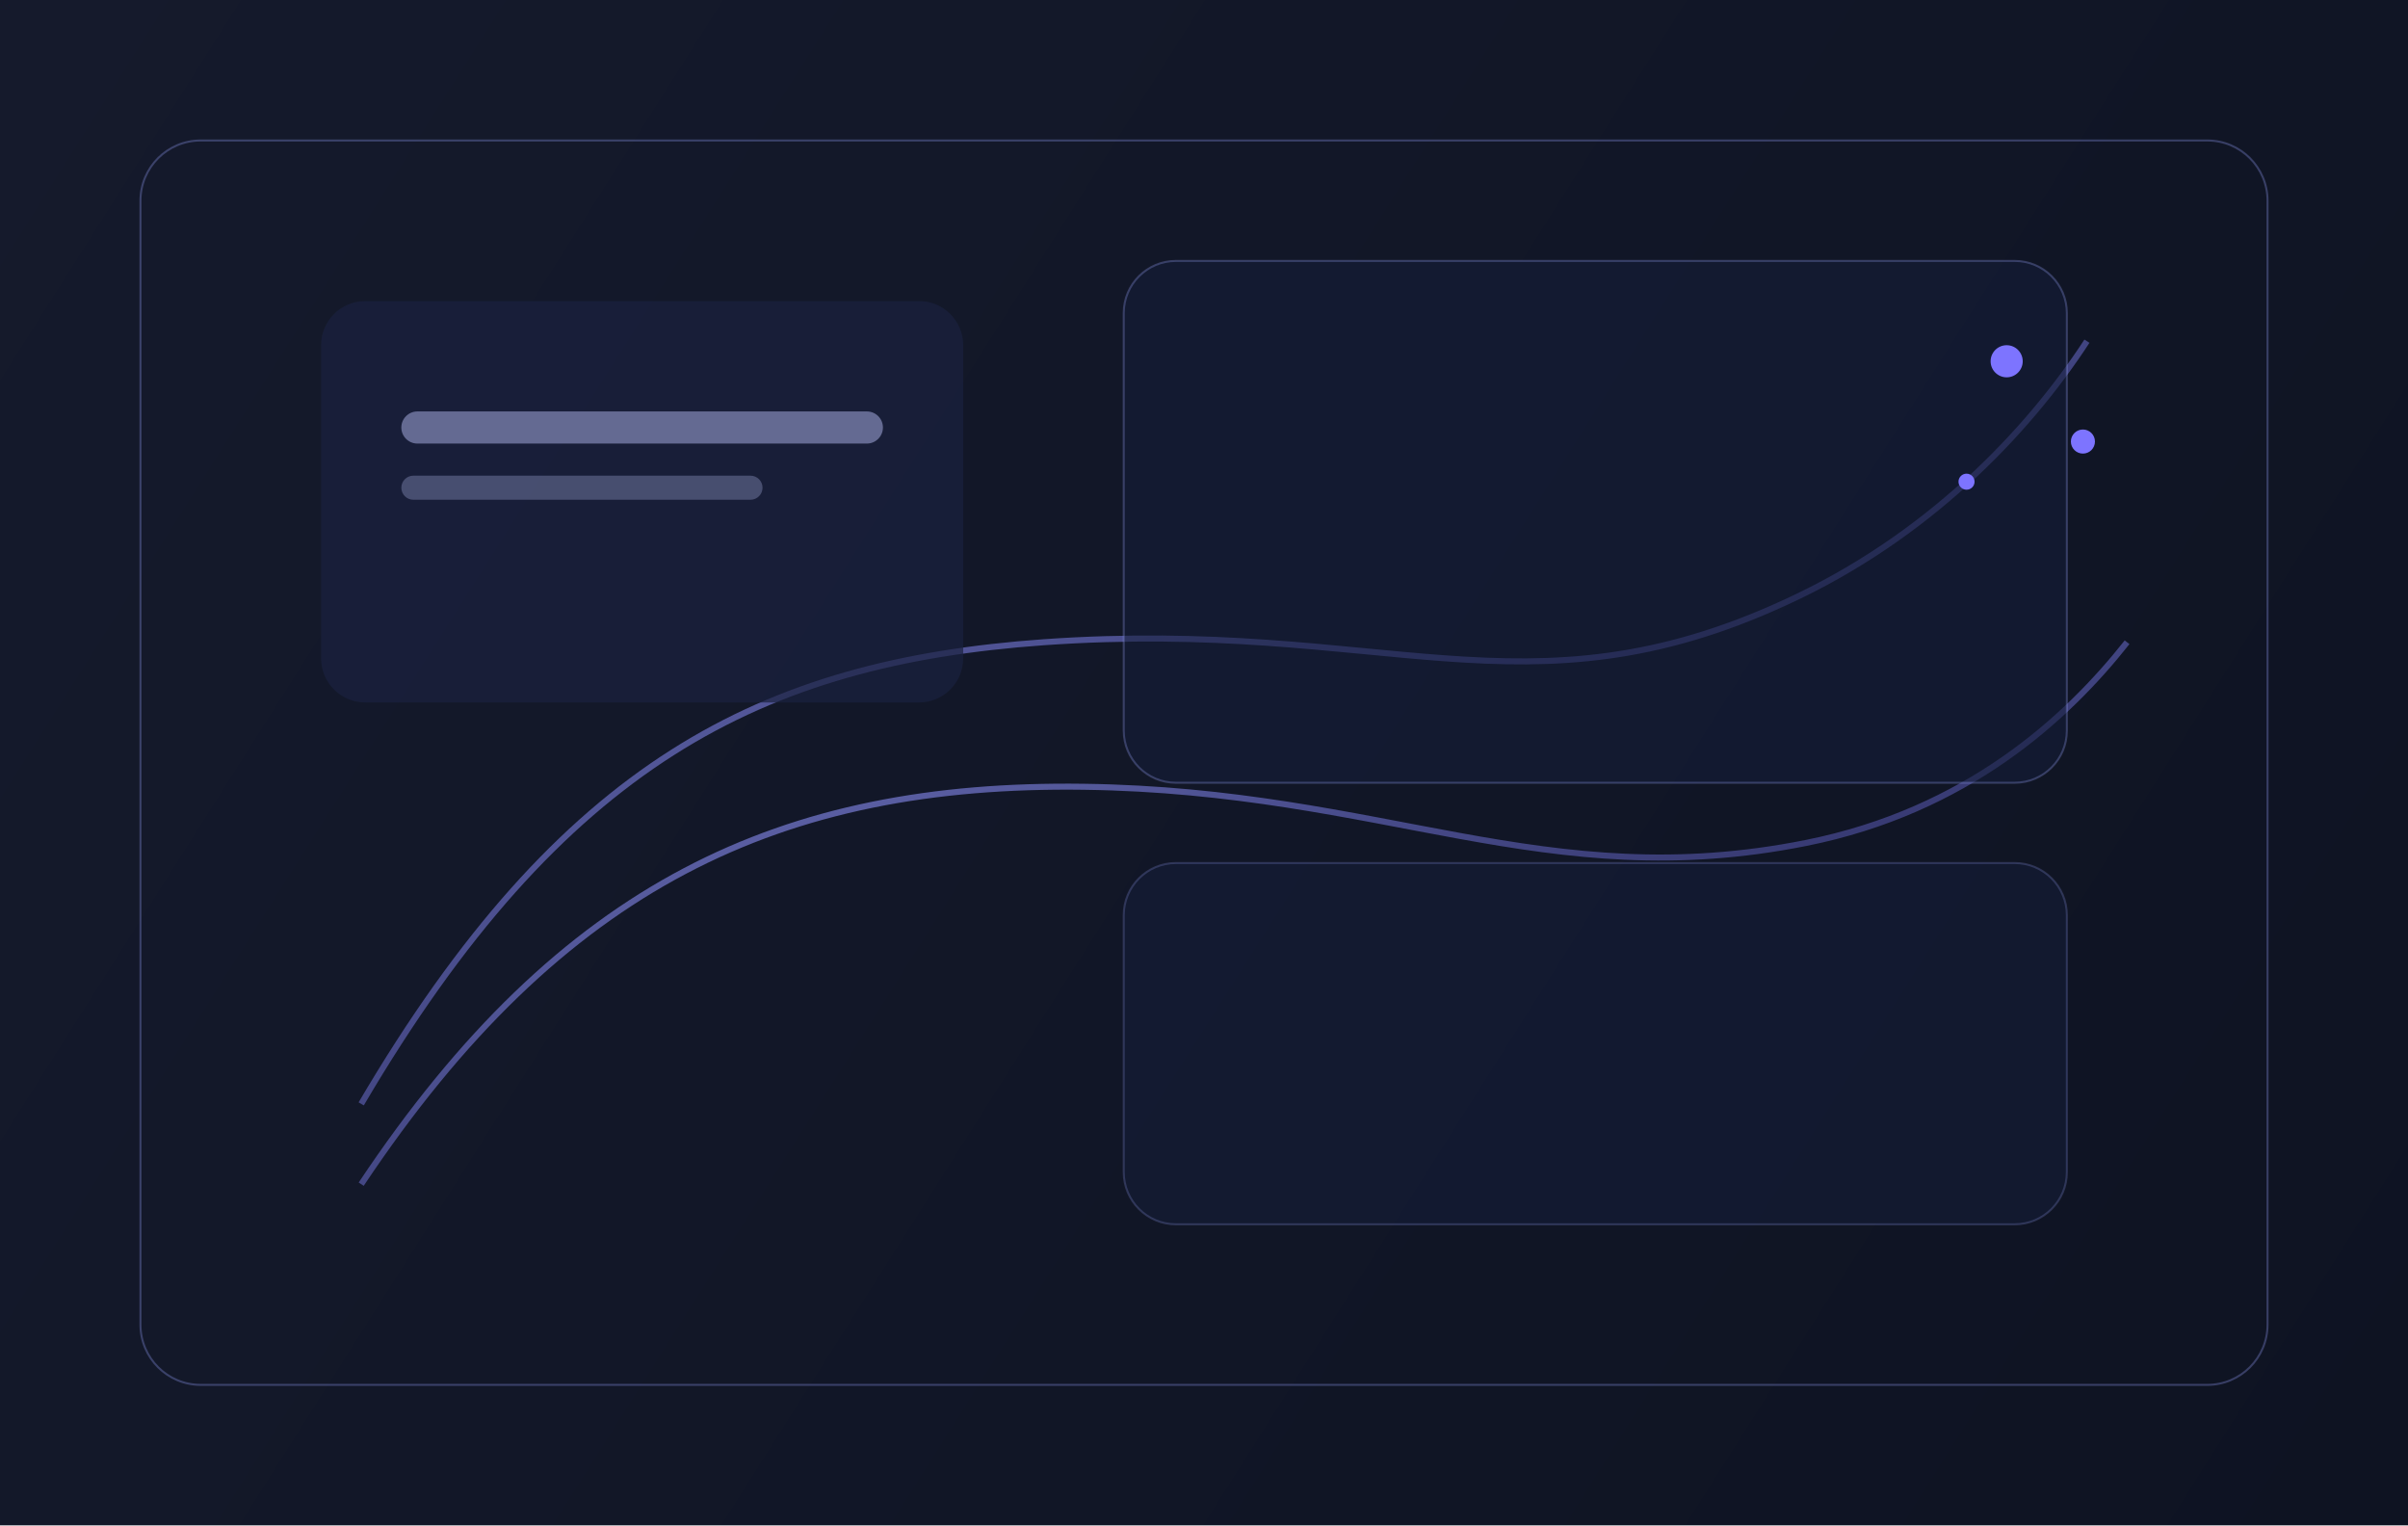
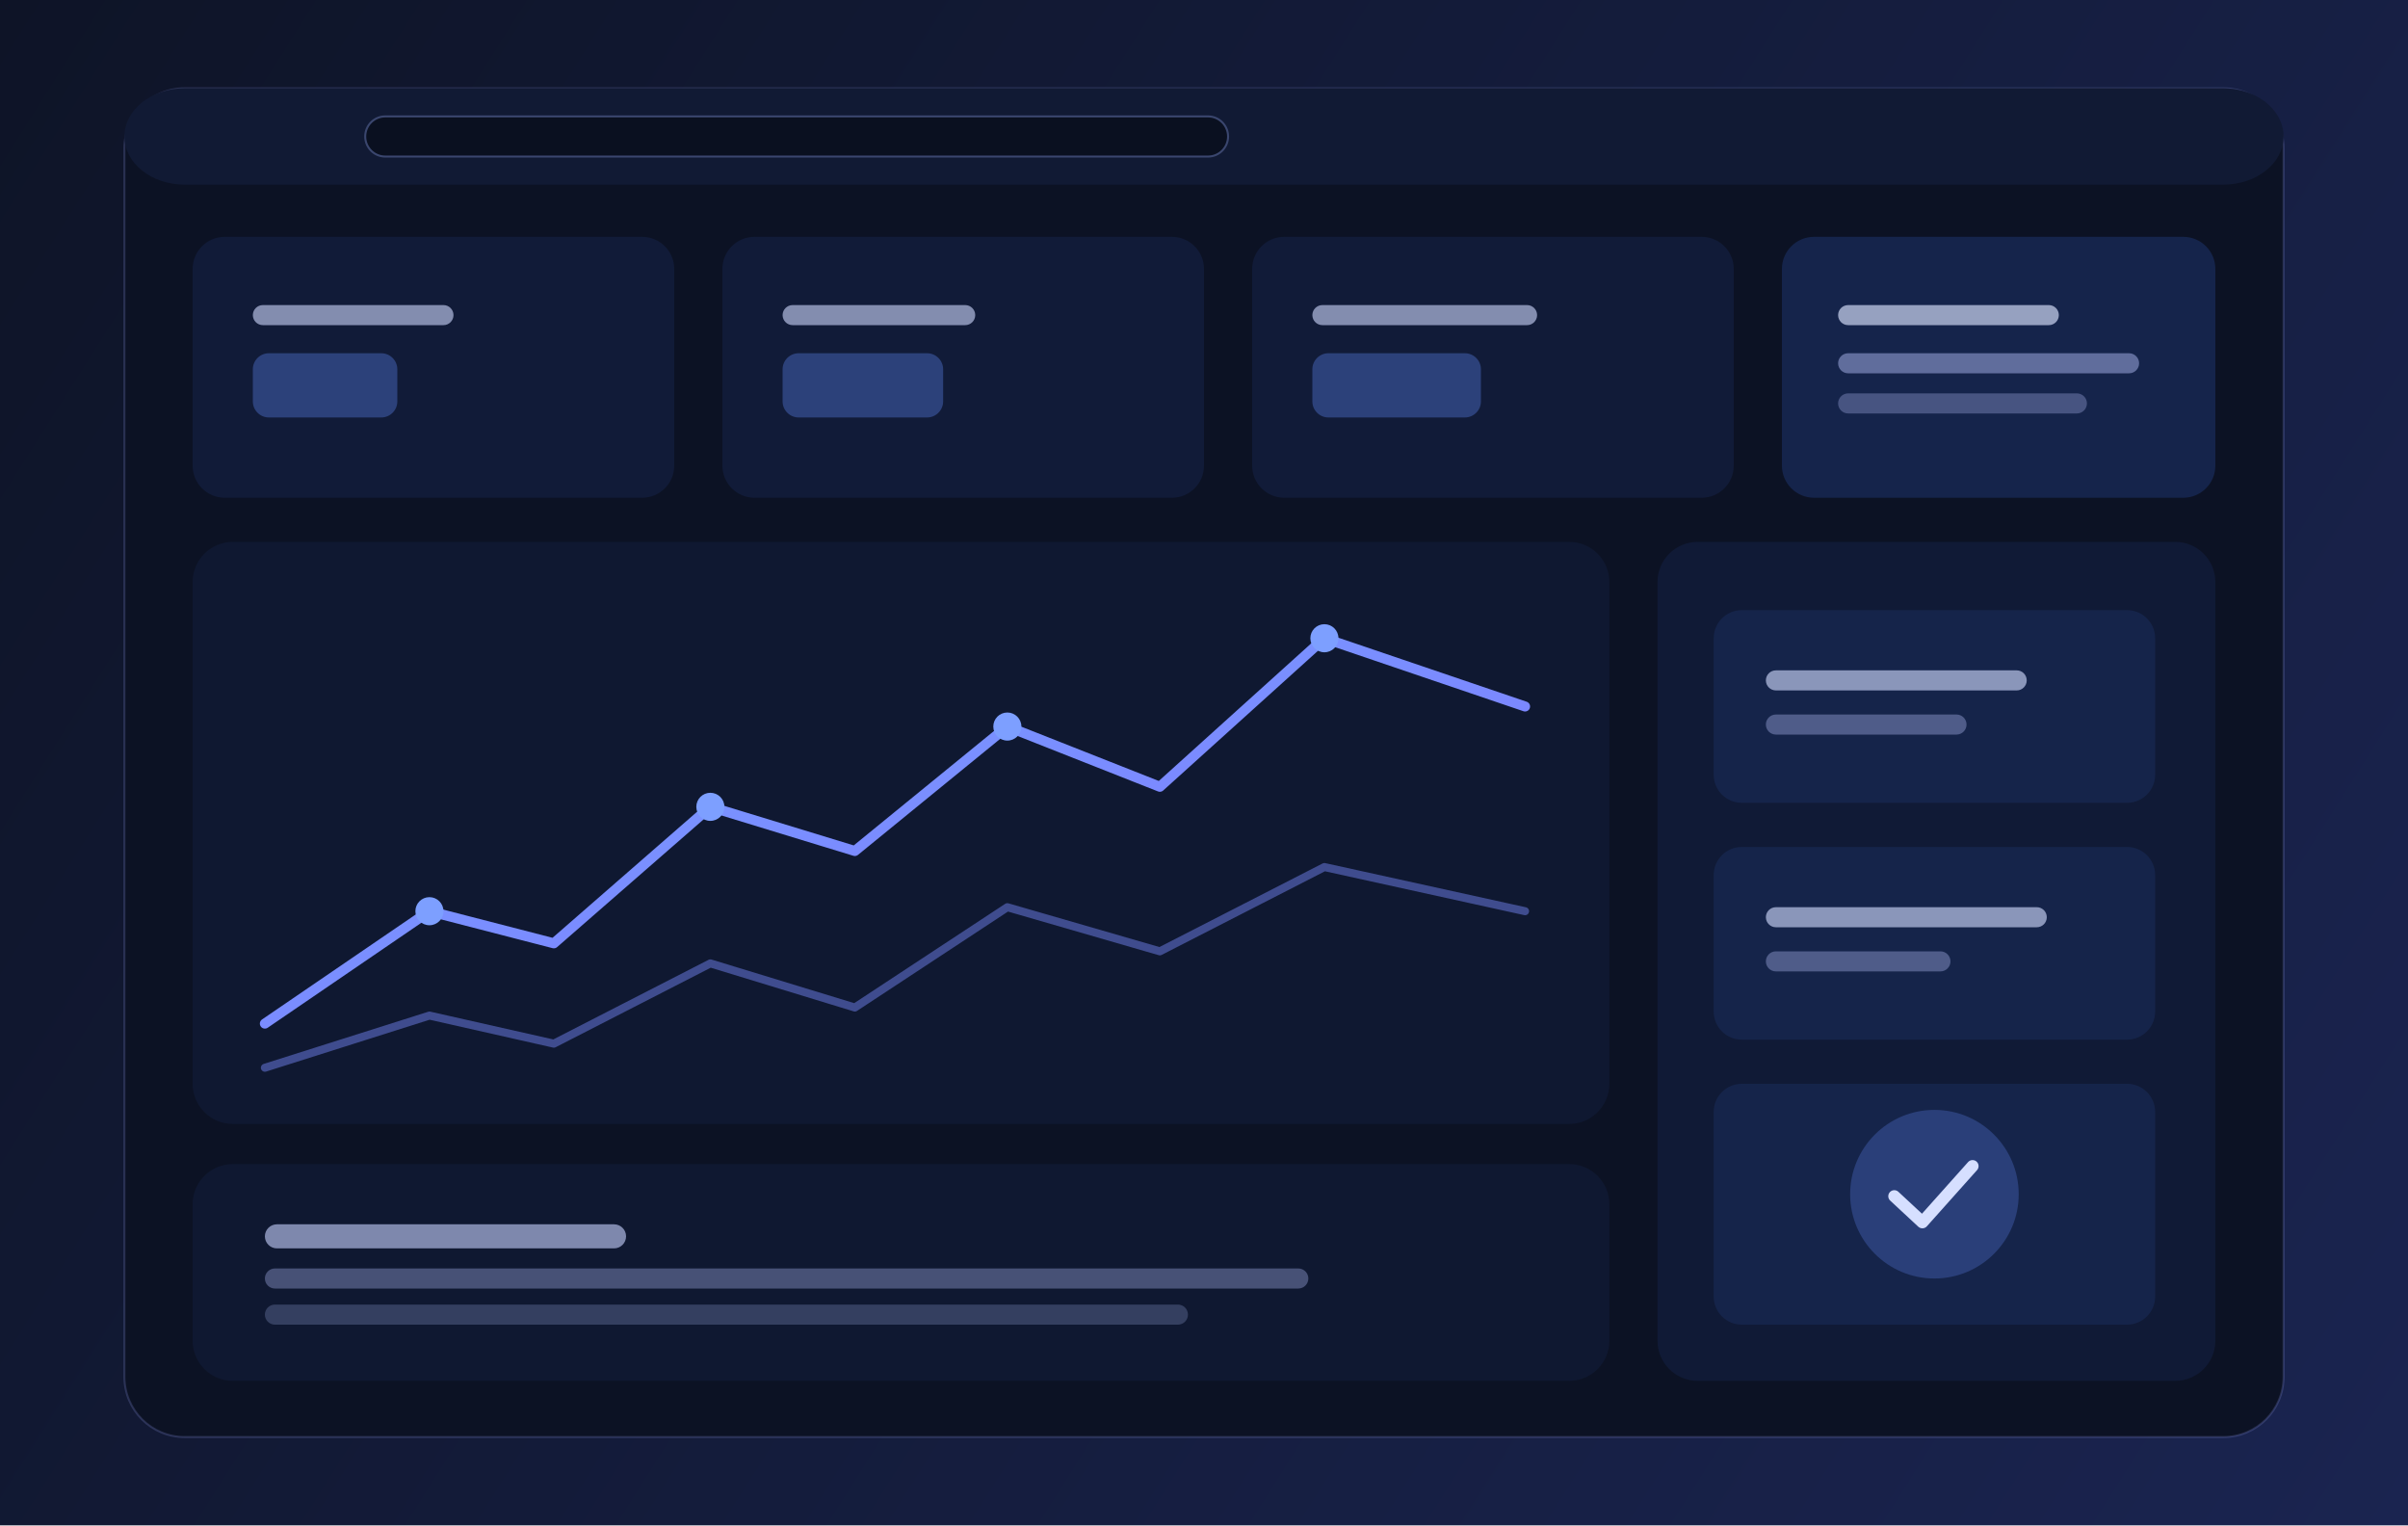
<svg xmlns="http://www.w3.org/2000/svg" width="1200" height="760" viewBox="0 0 1200 760" fill="none">
  <defs>
    <linearGradient id="bg3" x1="0" y1="0" x2="1200" y2="760" gradientUnits="userSpaceOnUse">
-       <stop stop-color="#151A2C" />
-       <stop offset="1" stop-color="#0E1322" />
+       <stop stop-color="#0E1427" />
+       <stop offset="1" stop-color="#1A2450" />
    </linearGradient>
-     <linearGradient id="line" x1="0" y1="0" x2="1" y2="1">
-       <stop stop-color="#A0A9FF" stop-opacity="0.75" />
-       <stop offset="1" stop-color="#6B63FF" stop-opacity="0.1" />
+     <linearGradient id="lineA" x1="0" y1="0" x2="1" y2="1">
+       <stop stop-color="#78A5FF" />
+       <stop offset="1" stop-color="#7D73FF" />
    </linearGradient>
  </defs>
  <rect width="1200" height="760" fill="url(#bg3)" />
-   <rect x="70" y="70" width="1060" height="620" rx="30" stroke="#96A0FF" stroke-opacity="0.3" />
-   <path d="M180 550C280 380 380 330 520 320C690 308 760 360 890 300C960 268 1010 216 1040 170" stroke="url(#line)" stroke-width="3" />
-   <path d="M180 590C280 440 390 390 540 392C690 394 770 446 900 420C980 404 1030 358 1060 320" stroke="url(#line)" stroke-width="3" />
-   <rect x="160" y="150" width="320" height="200" rx="22" fill="#1A2140" fill-opacity="0.7" />
-   <rect x="200" y="205" width="240" height="16" rx="8" fill="#C2C8FF" fill-opacity="0.45" />
-   <rect x="200" y="237" width="180" height="12" rx="6" fill="#C2C8FF" fill-opacity="0.28" />
-   <rect x="560" y="130" width="470" height="260" rx="26" fill="#151D39" fill-opacity="0.55" stroke="#9BA4FF" stroke-opacity="0.28" />
-   <rect x="560" y="430" width="470" height="180" rx="26" fill="#151D39" fill-opacity="0.55" stroke="#9BA4FF" stroke-opacity="0.22" />
-   <circle cx="1000" cy="180" r="8" fill="#7D74FF" />
-   <circle cx="1038" cy="220" r="6" fill="#7D74FF" />
-   <circle cx="980" cy="240" r="4" fill="#7D74FF" />
+   <rect x="62" y="44" width="1076" height="672" rx="30" fill="#0C1224" stroke="#9EA9FF" stroke-opacity="0.2" />
+   <rect x="62" y="44" width="1076" height="48" rx="30" fill="#111A34" />
+   <rect x="182" y="58" width="430" height="20" rx="10" fill="#0A1020" stroke="#3A466E" />
+   <rect x="96" y="118" width="240" height="130" rx="16" fill="#111B38" />
+   <rect x="360" y="118" width="240" height="130" rx="16" fill="#111B38" />
+   <rect x="624" y="118" width="240" height="130" rx="16" fill="#111B38" />
+   <rect x="888" y="118" width="216" height="130" rx="16" fill="#15244B" />
+   <rect x="126" y="152" width="100" height="10" rx="5" fill="#CFD8FF" fill-opacity="0.6" />
+   <rect x="126" y="176" width="72" height="32" rx="8" fill="#2C417A" />
+   <rect x="390" y="152" width="96" height="10" rx="5" fill="#CFD8FF" fill-opacity="0.6" />
+   <rect x="390" y="176" width="80" height="32" rx="8" fill="#2C417A" />
+   <rect x="654" y="152" width="112" height="10" rx="5" fill="#CFD8FF" fill-opacity="0.6" />
+   <rect x="654" y="176" width="84" height="32" rx="8" fill="#2C417A" />
+   <rect x="916" y="152" width="110" height="10" rx="5" fill="#DCE3FF" fill-opacity="0.65" />
+   <rect x="916" y="176" width="150" height="10" rx="5" fill="#BAC6FF" fill-opacity="0.45" />
+   <rect x="916" y="196" width="124" height="10" rx="5" fill="#BAC6FF" fill-opacity="0.3" />
+   <rect x="96" y="270" width="706" height="290" rx="20" fill="#0F1831" />
+   <rect x="96" y="580" width="706" height="108" rx="20" fill="#0F1831" />
+   <rect x="826" y="270" width="278" height="418" rx="20" fill="#101A36" />
+   <path d="M132 510L214 454L276 470L354 402L426 424L502 362L578 392L660 318L760 352" stroke="url(#lineA)" stroke-width="5" stroke-linecap="round" stroke-linejoin="round" />
+   <path d="M132 532L214 506L276 520L354 480L426 502L502 452L578 474L660 432L760 454" stroke="#7A8DFF" stroke-opacity="0.45" stroke-width="4" stroke-linecap="round" stroke-linejoin="round" />
+   <circle cx="214" cy="454" r="7" fill="#7D9FFF" />
+   <circle cx="354" cy="402" r="7" fill="#7D9FFF" />
+   <circle cx="502" cy="362" r="7" fill="#7D9FFF" />
+   <circle cx="660" cy="318" r="7" fill="#7D9FFF" />
+   <rect x="132" y="610" width="180" height="12" rx="6" fill="#C8D2FF" fill-opacity="0.6" />
+   <rect x="132" y="632" width="520" height="10" rx="5" fill="#AEBBF6" fill-opacity="0.35" />
+   <rect x="132" y="650" width="460" height="10" rx="5" fill="#AEBBF6" fill-opacity="0.24" />
+   <rect x="854" y="304" width="220" height="96" rx="14" fill="#15244A" />
+   <rect x="854" y="422" width="220" height="96" rx="14" fill="#15244A" />
+   <rect x="854" y="540" width="220" height="120" rx="14" fill="#15244A" />
+   <rect x="880" y="334" width="130" height="10" rx="5" fill="#D1DBFF" fill-opacity="0.62" />
+   <rect x="880" y="356" width="100" height="10" rx="5" fill="#B9C6FF" fill-opacity="0.35" />
+   <rect x="880" y="452" width="140" height="10" rx="5" fill="#D1DBFF" fill-opacity="0.62" />
+   <rect x="880" y="474" width="92" height="10" rx="5" fill="#B9C6FF" fill-opacity="0.35" />
+   <circle cx="964" cy="595" r="42" fill="#2A3F79" />
+   <path d="M944 596L958 609L983 581" stroke="#D6DFFF" stroke-width="6" stroke-linecap="round" stroke-linejoin="round" />
</svg>
